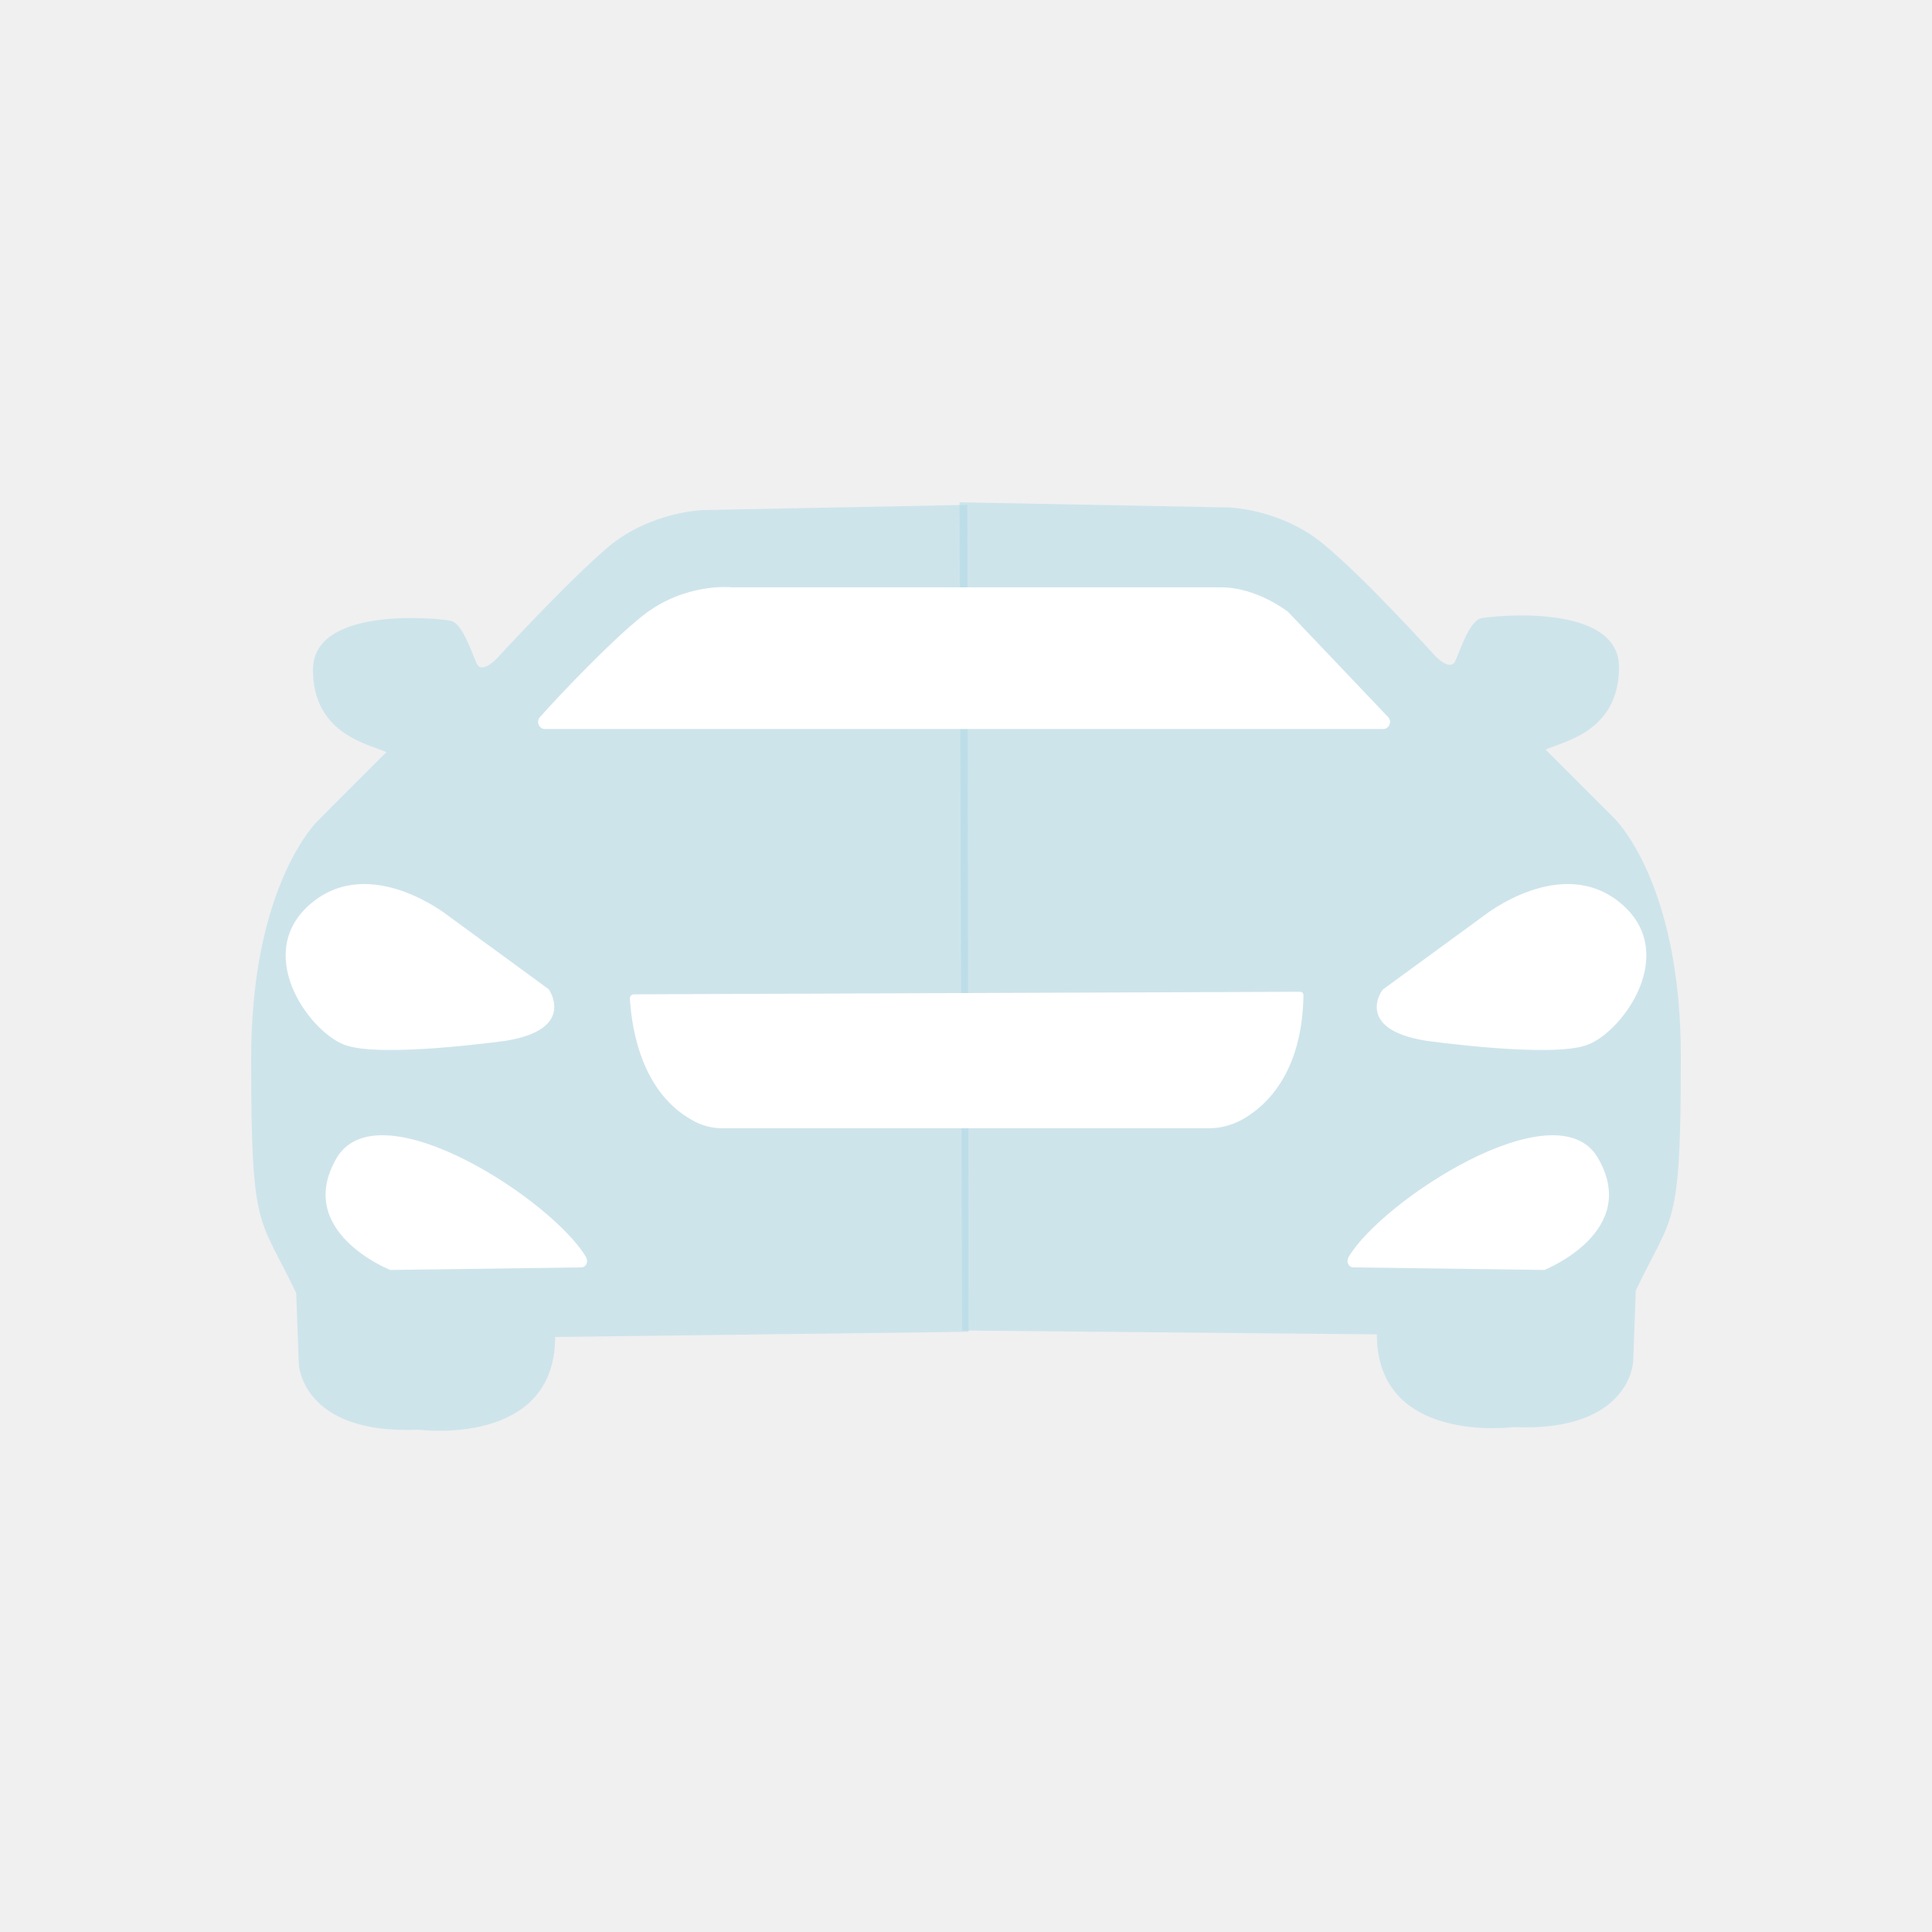
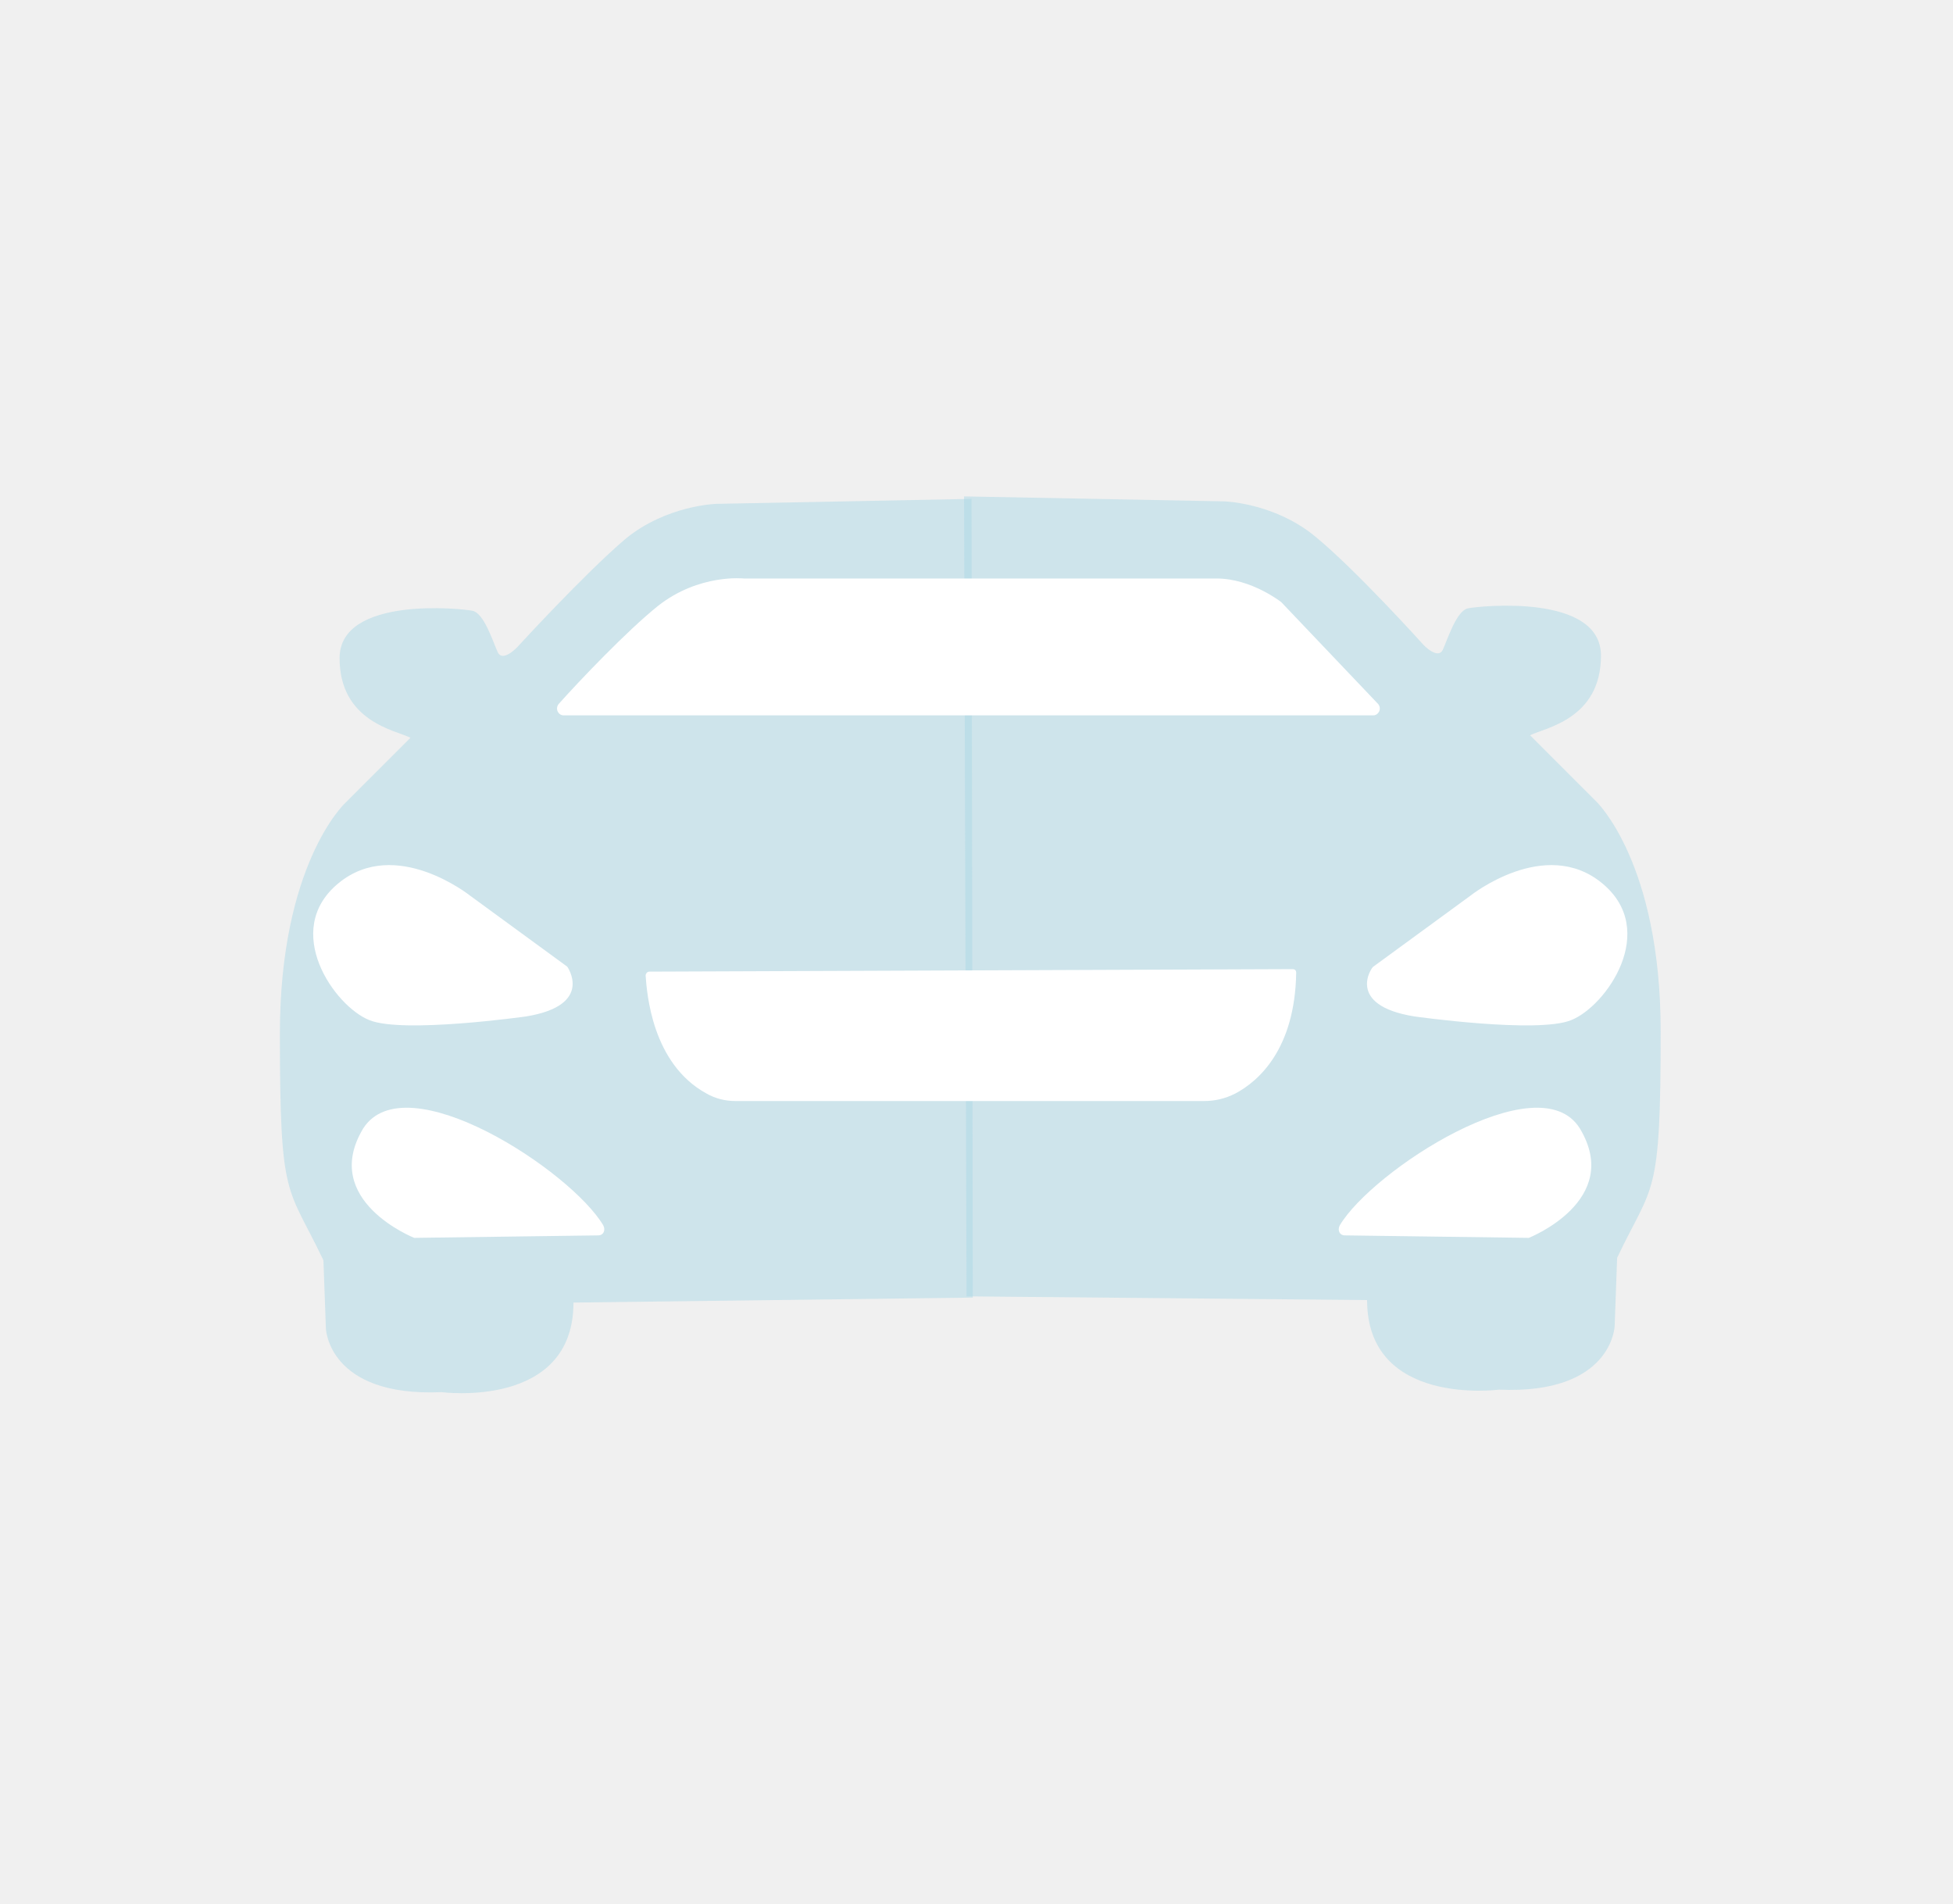
- <svg xmlns="http://www.w3.org/2000/svg" version="1.1" id="Layer_1" x="0px" y="0px" viewBox="-222 345.9 150 150" style="" xml:space="preserve">
+ <svg xmlns="http://www.w3.org/2000/svg" version="1.1" id="Layer_1" x="0px" y="0px" viewBox="-225 345 157 153" style="" xml:space="preserve">
  <style type="text/css">
	.st0{fill:none;stroke:url(#skyGradient);stroke-width:7;stroke-miterlimit:10;}
	.st1{fill:url(#skyGradient);stroke:url(#skyGradient);stroke-width:5;stroke-miterlimit:10;}
	.st2{fill:#FFFFFF;stroke:#FFFFFF;stroke-width:4.058;stroke-miterlimit:10;}
	.st3{fill:#FFFFFF;stroke:#FFFFFF;stroke-width:2;stroke-miterlimit:10;}
	svg:hover .st{
		stroke:url(#skyGradient);
	}
	 
</style>
  <defs>
    <linearGradient id="skyGradient" x1="100%" y1="100%">
      <stop offset="0%" stop-color="lightblue" stop-opacity=".5">
        <animate attributeName="stop-color" values="lightblue;blue;red;red;black;red;red;purple;lightblue;lightblue;blue;red;red;black;red;red;purple;lightblue;lightblue;blue;red;red;black;red;red;purple;lightblue;lightblue;blue;red;red;black;red;red;purple;lightblue;lightblue;blue;red;red;black;red;red;purple;lightblue" dur="10s" repeatCount="indefinite" />
      </stop>
      <stop offset="100%" stop-color="lightblue" stop-opacity=".5">
        <animate attributeName="stop-color" values="lightblue;orange;purple;purple;black;purple;purple;blue;lightblue;lightblue;orange;purple;purple;black;purple;purple;blue;lightblue;lightblue;orange;purple;purple;black;purple;purple;blue;lightblue" dur="6s" repeatCount="indefinite" />
        <animate attributeName="offset" values=".95;.80;.60;.40;.20;0;.20;.40;.60;.80;.95" dur="6s" repeatCount="indefinite" />
      </stop>
    </linearGradient>
  </defs>
  <g>
    <path class="st st0 WgFuVEyT_0" d="M-219.5,421A72.5,72.5 0,1,1 -74.5,421A72.5,72.5 0,1,1 -219.5,421" />
    <g>
      <g id="XMLID_18_">
        <path id="XMLID_20_" class="st1 WgFuVEyT_1" d="M-146.9,385.1l-20.5,0.4c0,0-4,0.1-7.3,2.8c-3.3,2.8-8.7,8.7-8.7,8.7s-1.2,1.3-1.6,0.4     c-0.4-0.9-1.1-3.1-2-3.3s-10.7-1.2-10.7,3.8c0,5.1,4.5,5.8,5.7,6.4l-5.3,5.3c0,0-5.2,4.9-5.2,18.5c0,13.6,0.6,12.1,3.5,18.2     l0.2,5.5c0,0,0.2,5.5,9.3,5.1c0,0,10.6,1.4,10.6-7.2l32.1-0.4" />
        <path id="XMLID_19_" class="st1 WgFuVEyT_2" d="M-147.5,384.9l20.9,0.4c0,0,4,0.1,7.3,2.8c3.3,2.7,8.7,8.7,8.7,8.7s1.2,1.3,1.6,0.4     c0.4-0.9,1.1-3.1,2-3.3c1-0.2,10.7-1.2,10.7,3.8c0,5.1-4.5,5.8-5.7,6.4l5.3,5.3c0,0,5.2,4.9,5.2,18.5c0,13.6-0.6,12.1-3.5,18.2     l-0.2,5.5c0,0-0.2,5.5-9.3,5.1c0,0-10.6,1.4-10.6-7.2l-32.2-0.3" />
      </g>
      <path id="XMLID_17_" class="st st2 WgFuVEyT_3" d="M-179.7,402.5h65.1c0.4,0,0.7-0.5,0.4-0.9l-7.8-8.2c0,0-2.4-1.9-5.2-1.9c-2.7,0-38,0-38,0    s-3.6-0.4-6.9,2.2c-2.5,2-6.4,6.1-8,7.9C-180.4,402-180.1,402.5-179.7,402.5z" />
      <path id="XMLID_13_" class="st st3 WgFuVEyT_4" d="M-172.8,423.1c-0.2,0-0.3,0.2-0.3,0.3c0.1,1.4,0.5,7.1,4.9,9.5c0.7,0.4,1.5,0.6,2.3,0.6h37.7    c0.9,0,1.7-0.2,2.5-0.6c1.9-1,4.8-3.6,4.9-9.7c0-0.2-0.1-0.3-0.3-0.3L-172.8,423.1z" />
      <path id="XMLID_12_" class="st st3 WgFuVEyT_5" d="M-176.9,444.3l-14.8,0.2c0,0-7.6-3-4.1-8.8c3.4-5.3,16.7,3.4,19.3,7.8    C-176.3,443.9-176.5,444.3-176.9,444.3z" />
      <path id="XMLID_10_" class="st st3 WgFuVEyT_6" d="M-116.9,444.3l14.8,0.2c0,0,7.6-3,4.1-8.8c-3.3-5.3-16.7,3.4-19.3,7.8    C-117.5,443.9-117.3,444.3-116.9,444.3z" />
      <path id="XMLID_9_" class="st st3 WgFuVEyT_7" d="M-182.7,426.7c0,0-9.9,1.4-12.6,0.3c-2.8-1.1-7.1-7.2-2.5-11c4.6-3.8,10.6,1,10.6,1l7.8,5.7    C-179.4,422.7-177.2,425.8-182.7,426.7z" />
      <path id="XMLID_8_" class="st st3 WgFuVEyT_8" d="M-111.3,426.7c0,0,9.9,1.4,12.6,0.3c2.8-1.1,7.1-7.2,2.5-11c-4.6-3.8-10.6,1-10.6,1l-7.8,5.7    C-114.7,422.7-116.9,425.8-111.3,426.7z" />
    </g>
  </g>
  <style>.WgFuVEyT_0{stroke-dasharray:456 458;stroke-dashoffset:457;animation:WgFuVEyT_draw 700ms linear 0ms forwards;}.WgFuVEyT_1{stroke-dasharray:179 181;stroke-dashoffset:180;animation:WgFuVEyT_draw 700ms linear 125ms forwards;}.WgFuVEyT_2{stroke-dasharray:180 182;stroke-dashoffset:181;animation:WgFuVEyT_draw 700ms linear 250ms forwards;}.WgFuVEyT_3{stroke-dasharray:142 144;stroke-dashoffset:143;animation:WgFuVEyT_draw 700ms linear 375ms forwards;}.WgFuVEyT_4{stroke-dasharray:118 120;stroke-dashoffset:119;animation:WgFuVEyT_draw 700ms linear 500ms forwards;}.WgFuVEyT_5{stroke-dasharray:51 53;stroke-dashoffset:52;animation:WgFuVEyT_draw 700ms linear 625ms forwards;}.WgFuVEyT_6{stroke-dasharray:51 53;stroke-dashoffset:52;animation:WgFuVEyT_draw 700ms linear 750ms forwards;}.WgFuVEyT_7{stroke-dasharray:54 56;stroke-dashoffset:55;animation:WgFuVEyT_draw 700ms linear 875ms forwards;}.WgFuVEyT_8{stroke-dasharray:54 56;stroke-dashoffset:55;animation:WgFuVEyT_draw 700ms linear 500ms forwards;}@keyframes WgFuVEyT_draw{100%{stroke-dashoffset:0;}}@keyframes WgFuVEyT_fade{0%{stroke-opacity:1;}94.444%{stroke-opacity:1;}100%{stroke-opacity:0;}}</style>
</svg>
